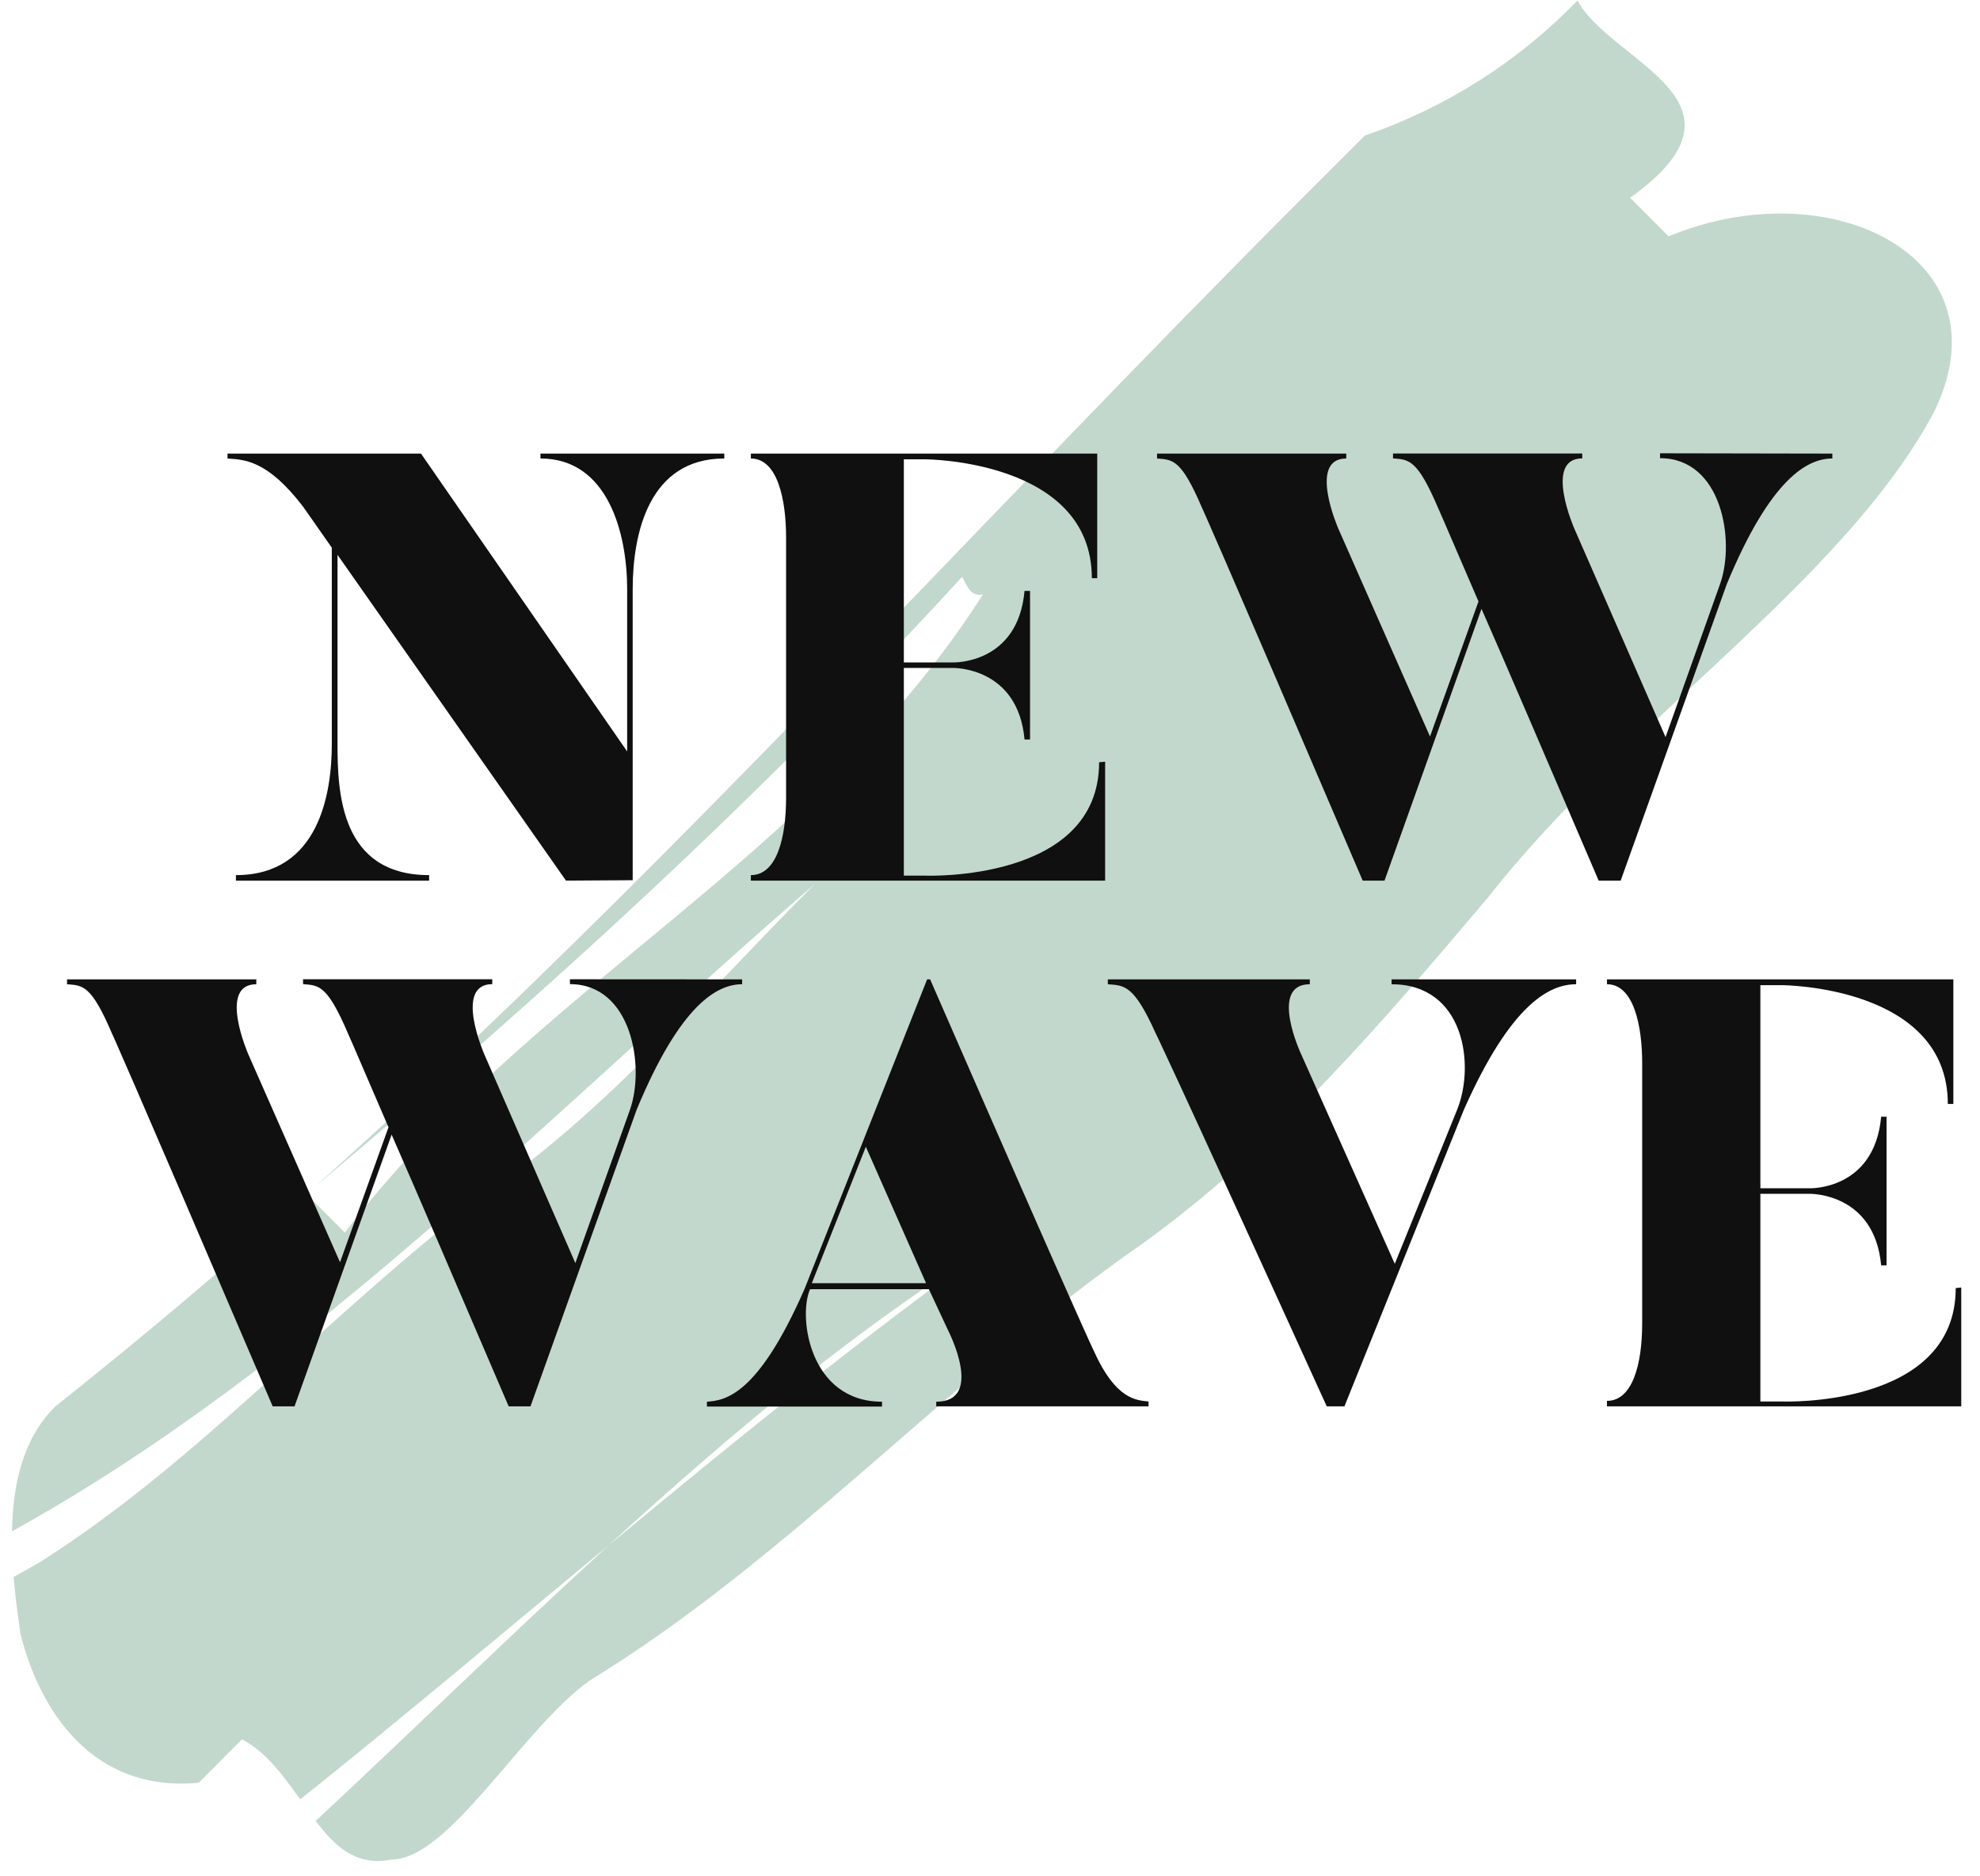
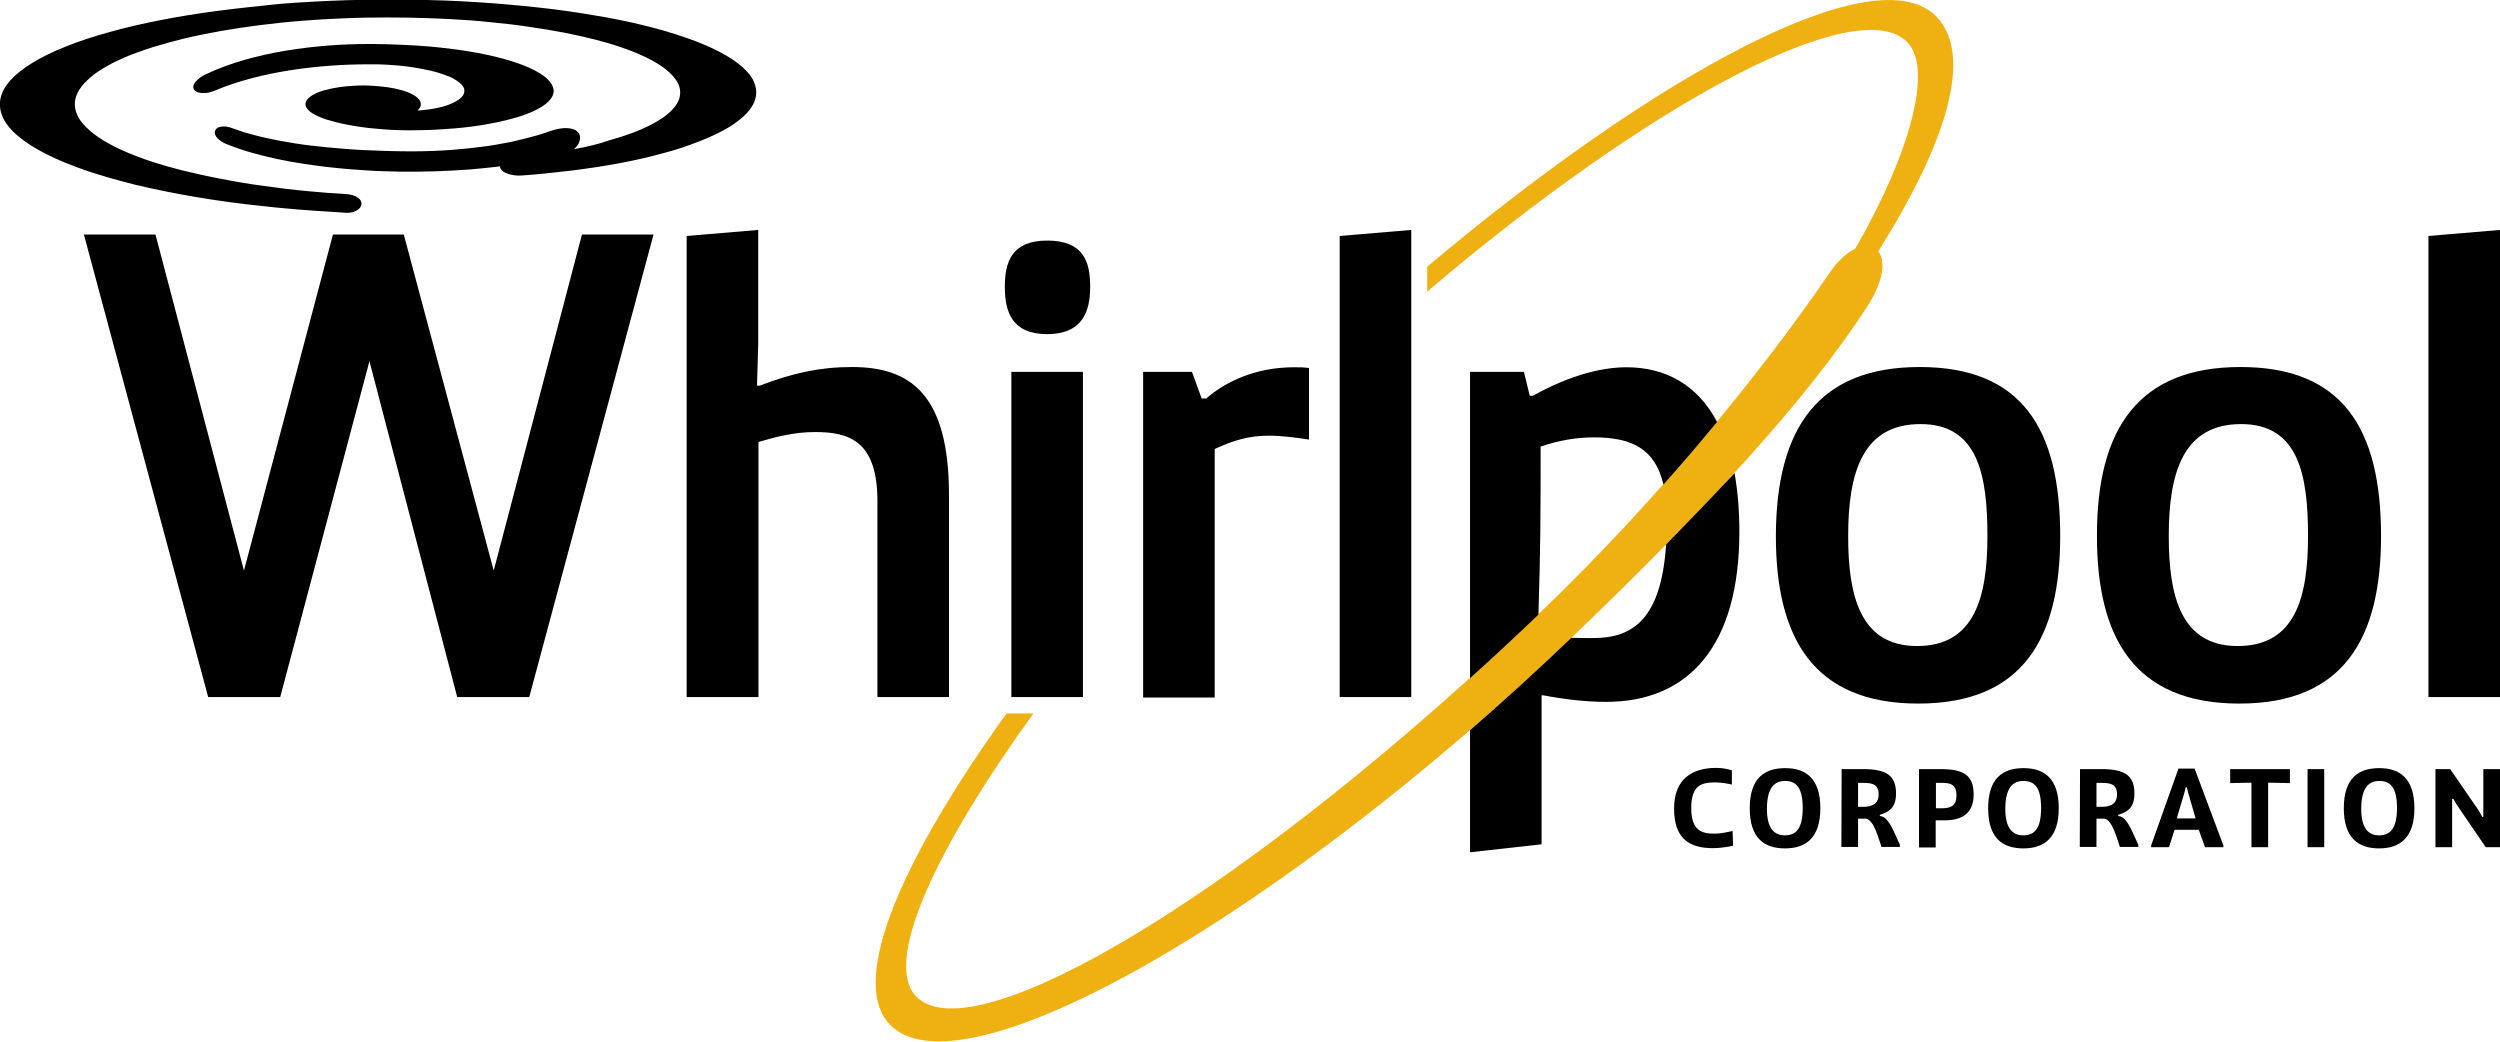
- <svg xmlns="http://www.w3.org/2000/svg" width="76" height="72" viewBox="0 0 76 72" fill="none">
-   <path d="M64.046 9.073L62.571 7.594C67.753 3.878 61.841 2.411 60.55 0.02C58.278 2.366 55.483 4.142 52.393 5.202L50.165 7.426C37.109 20.482 25.548 33.482 12.121 45.529C21.039 38.043 29.076 30.716 36.929 22.145C37.109 22.444 37.233 22.922 37.727 22.822C31.225 33.02 20.473 37.855 13.234 47.316L11.767 45.849C8.661 48.639 5.46 51.342 2.111 54.001C0.864 55.249 0.489 57.019 0.461 58.785C11.894 52.47 21.342 42.504 31.257 33.953C27.362 37.847 23.284 42.671 18.643 45.828C12.329 50.668 7.696 56.046 1.565 59.949C1.222 60.148 0.872 60.347 0.521 60.539C0.589 61.336 0.692 62.058 0.784 62.715C1.521 65.673 3.546 68.819 7.625 68.44L9.291 66.77C10.244 67.28 10.886 68.193 11.524 69.078C15.51 65.889 19.429 62.58 23.367 59.319C28.076 55.013 32.911 50.947 38.249 47.65C33.094 51.338 28.207 55.304 23.367 59.319C19.596 62.763 15.909 66.371 12.117 69.903C12.871 70.9 13.692 71.657 15.02 71.386C17.244 71.386 20.031 66.375 22.63 64.517C30.228 59.873 36.539 52.825 43.758 47.81C48.941 44.098 53.035 39.275 57.117 34.451C62.503 27.59 70.671 22.388 74.191 15.902C77.193 9.958 70.348 6.466 64.046 9.073Z" fill="#C3D8CC" />
-   <path d="M21.725 33.806L12.955 21.3V28.568C12.955 30.43 13.071 33.595 16.471 33.595V33.806H9.056V33.595C12.269 33.595 12.736 30.406 12.736 28.568V21.025L11.643 19.463C10.244 17.625 9.339 17.649 8.733 17.601V17.414H16.16L24.073 28.847V22.628C24.073 20.463 23.332 17.601 20.745 17.601V17.414H27.801V17.601C24.915 17.601 24.285 20.463 24.285 22.628V33.79L21.725 33.806Z" fill="#101010" />
-   <path d="M42.419 29.241V33.806H28.821V33.595C29.802 33.595 30.173 32.2 30.173 30.617V20.627C30.173 19.184 29.846 17.601 28.821 17.601V17.414H42.116V22.197H41.909C41.909 17.657 35.531 17.633 35.531 17.633H34.693V25.43H36.579C36.603 25.43 39.071 25.502 39.326 22.684H39.537V28.388H39.326C39.071 25.598 36.603 25.642 36.579 25.642H34.693V33.615H35.531C35.531 33.615 42.188 33.87 42.188 29.262L42.419 29.241Z" fill="#101010" />
-   <path d="M70.332 17.413V17.601C69.4 17.601 67.98 18.322 66.282 22.42L62.208 33.806H61.363C59.194 28.751 57.799 25.494 56.866 23.373L53.143 33.806H52.305C46.437 20.092 46.134 19.486 46.134 19.486C45.337 17.625 45.018 17.648 44.412 17.601V17.413H51.675V17.601C50.185 17.601 51.373 20.3 51.373 20.3L54.889 28.273L56.75 23.09C55.331 19.785 55.192 19.482 55.192 19.482C54.394 17.621 54.075 17.645 53.469 17.597V17.409H60.733V17.597C59.242 17.597 60.43 20.296 60.43 20.296L63.93 28.297L66.027 22.408C66.609 20.754 66.095 17.589 63.719 17.589V17.401L70.332 17.413Z" fill="#101010" />
-   <path d="M28.486 37.597V37.784C27.558 37.784 26.134 38.506 24.436 42.604L20.362 53.989H19.525C17.36 48.934 15.961 45.677 15.032 43.557L11.305 53.989H10.467C4.599 40.276 4.296 39.67 4.296 39.67C3.499 37.808 3.18 37.832 2.574 37.784V37.597H9.838V37.784C8.347 37.784 9.535 40.483 9.535 40.483L13.051 48.456L14.912 43.274C13.493 39.969 13.354 39.666 13.354 39.666C12.556 37.804 12.238 37.828 11.632 37.78V37.593H18.895V37.78C17.404 37.78 18.592 40.479 18.592 40.479L22.084 48.488L24.181 42.6C24.763 40.945 24.249 37.78 21.877 37.78V37.593L28.486 37.597Z" fill="#101010" />
-   <path d="M35.586 37.597H35.702C41.594 51.103 41.989 51.868 41.989 51.868C42.826 53.73 43.619 53.754 44.085 53.802V53.989H35.937V53.81C37.799 53.81 36.399 51.087 36.399 51.087L35.654 49.492H31.093C30.627 50.541 31.066 53.81 33.856 53.81V53.997H27.135V53.81C27.832 53.762 29.088 53.579 30.882 49.48L35.586 37.597ZM33.234 44.023L31.161 49.261H35.546L33.234 44.023Z" fill="#101010" />
-   <path d="M60.498 37.597V37.784C59.493 37.784 58.006 38.506 56.188 42.604L51.604 53.989H50.926C44.687 40.276 44.36 39.67 44.36 39.67C43.523 37.808 43.164 37.832 42.523 37.784V37.597H50.276V37.784C48.682 37.784 49.949 40.483 49.949 40.483L53.537 48.516L55.929 42.604C56.627 40.882 56.208 37.784 53.414 37.784V37.597H60.498Z" fill="#101010" />
-   <path d="M75.28 49.425V53.989H61.682V53.778C62.658 53.778 63.033 52.383 63.033 50.8V40.81C63.033 39.367 62.706 37.784 61.682 37.784V37.597H74.977V42.38H74.765C74.765 37.844 68.411 37.82 68.411 37.82H67.57V45.617H69.459C69.479 45.617 71.947 45.689 72.206 42.871H72.413V48.575H72.206C71.947 45.785 69.479 45.829 69.459 45.829H67.57V53.802H68.411C68.411 53.802 75.068 54.057 75.068 49.449L75.28 49.425Z" fill="#101010" />
+ <svg xmlns="http://www.w3.org/2000/svg" enable-background="new 0 0 1034 430.6" viewBox="0 0 1034 430.6">
+   <path d="m189.1 288.3-36.3-138.9-36.9 138.9h-29.8l-51.4-191.3h29.6l36.6 139 36.8-139h29.3l37.2 139 36.5-139h29.6l-51.4 191.3zm94.9-190.7 29.6-2.5v46.9l-.5 17.5h1.1c13.7-5.2 24.8-7.7 38.2-7.7 23.9 0 40.1 11 40.1 52.9v83.6h-29.6v-81.1c0-25.2-12.1-28.5-25.8-28.5-8.6 0-15.9 1.9-23.4 4.1v105.5h-29.7zm149.1 1.9c15.3 0 17.8 9 17.8 19.2 0 10.1-3.2 19.5-17.8 19.5s-17.5-9.3-17.5-19.5 2.7-19.2 17.5-19.2m-14.8 54.3h29.6v134.5h-29.6zm54.6 0h20.1l4 11h1.9c7.8-6.8 20.2-12.9 36.3-12.9 1.9 0 4 0 6.2.3v29.6c-5.4-.8-11-1.6-16.7-1.6-8.1 0-14.5 1.9-22.3 5.5v102.8h-29.6v-134.7zm81.2 134.5v-190.7l29.6-2.5v193.2zm239.9-136.5c42 0 58.1 25.2 58.1 69.9 0 41.9-15.1 69.3-58.7 69.3s-58.9-27.4-58.9-69.3c.1-44.7 17.6-69.9 59.5-69.9m28 69.9c0-25.5-4-46.3-27.7-46.3-23.9 0-29.9 20-29.9 46.3 0 24.4 4.8 45.5 28.5 45.5s29.1-20 29.1-45.5m104.7-69.9c42 0 58.1 25.2 58.1 69.9 0 41.9-15.1 69.3-58.6 69.3-43.6 0-58.9-27.4-58.9-69.3-.1-44.7 17.4-69.9 59.4-69.9m27.9 69.9c0-25.5-4-46.3-27.7-46.3-23.9 0-29.9 20-29.9 46.3 0 24.4 4.8 45.5 28.5 45.5 23.8 0 29.1-20 29.1-45.5m49.8 66.6v-190.7l29.6-2.5v193.2zm-287.6 61.5c-1.9.4-5.3 1-8.3 1-10.3 0-16.1-4.4-16.1-16.4 0-12.4 7.7-16.8 17.4-16.8 3 0 5 .6 6.5 1v5.9c-1.1-.3-4.3-.9-6.7-.9-5.6 0-10.1.9-10.1 10.6 0 9.6 4.6 10.6 9.7 10.6 2.7 0 4.9-.6 7.4-1.1zm6.9-15.5c0-12.3 5.9-16.6 14.7-16.6s14.5 4.6 14.5 16.6-5.8 16.6-14.6 16.6c-8.9 0-14.6-4.5-14.6-16.6m21.9-.1c0-8.6-2.8-11.2-7.3-11.2-4.6 0-7.4 3.1-7.5 11.2s2.8 11.3 7.4 11.3 7.4-2.7 7.4-11.3m16.1-16.1h8.8c9.7 0 13.7 2.6 13.7 10.1 0 6.1-3.1 7.7-6.7 8.8v.5l1 .2c3.3 1.3 5.3 7.7 7.3 11.7v.9h-7.6c-1.5-4.3-3.1-10.8-6.3-11.7h-3.4v11.7h-6.9zm8.9 15.6c3.4 0 6.4-1 6.4-5.1s-2.4-4.8-6.3-4.8h-2.2v9.9zm23.2-15.6h8.6c9.4 0 13.9 2.2 13.9 10.5s-5.4 10.7-12.2 10.7h-3.5v11.2h-6.9v-32.4zm6.9 16.2h2.5c4 0 6-1.3 6-5.3 0-4.1-2-5.2-5.7-5.2h-2.8zm21.6 0c0-12.3 5.9-16.6 14.7-16.6s14.5 4.6 14.5 16.6-5.8 16.6-14.6 16.6c-8.9 0-14.6-4.5-14.6-16.6m21.9-.1c0-8.6-2.8-11.2-7.3-11.2-4.6 0-7.4 3.1-7.5 11.2s2.8 11.3 7.4 11.3 7.4-2.7 7.4-11.3m16.1-16.1h8.8c9.7 0 13.7 2.6 13.7 10.1 0 6.1-3.1 7.7-6.7 8.8v.5l1 .2c3.3 1.3 5.3 7.7 7.3 11.7v.9h-7.6c-1.5-4.3-3.1-10.8-6.3-11.7h-3.4v11.7h-6.9zm8.9 15.6c3.4 0 6.4-1 6.4-5.1s-2.4-4.8-6.3-4.8h-2.2v9.9zm20.5 16 11.3-31.8h6.7l11.9 31.8v.7h-7.6l-2.6-7.2h-10l-2.3 7.2h-7.4zm18.4-11.2-3.2-11.1-.4-1.8h-.5l-.4 1.8-3.3 11.1zm23.2-14.8-8.9.2v-5.8h24.7v5.8l-9-.2v26.7h-6.9v-26.7zm23.1-5.6h6.9v32.3h-6.9zm15 16.2c0-12.3 5.9-16.6 14.7-16.6s14.5 4.6 14.5 16.6-5.8 16.6-14.6 16.6-14.6-4.5-14.6-16.6m22-.1c0-8.6-2.8-11.2-7.3-11.2-4.6 0-7.4 3.1-7.5 11.2s2.8 11.3 7.4 11.3c4.5 0 7.4-2.7 7.4-11.3m16-16.1h6l11.7 17 1.6 2.8h.4v-19.8h6.9v32.3h-5.9l-12-17.6-1.4-2.4h-.5v20h-6.9v-32.3z" />
+   <path d="m801.2 7.2c-24.7-26.7-116.9 24-210.9 103.1v10.3c92.1-78.4 178.8-124.5 198.8-102.9 10.2 11 1.2 45.3-21.8 85.2-3.3 1.6-7 4.7-10.4 9.7-29.2 42.8-72.1 94.8-118.7 139.6-119.9 115.2-236 185.1-259.5 159.7-13.4-14.5 8.6-61.3 48.7-116.8h-11.1c-42.5 59.1-65.5 110-48.5 128.4 29.6 32 163.9-46.2 283.6-161.1 54.2-52.1 95.4-96.3 120.8-135.5 7.3-11.3 7.6-19.4 4.6-22.9 28.8-45.7 39.1-81 24.4-96.8" fill="#eeb111" />
+   <path d="m637.2 184.7c7.3-2.5 14.5-3.8 22.1-3.8 15.3 0 25.2 4.5 28.7 19.5 7.6-8.5 15-17.2 22.2-25.9-8.3-15.6-21.6-22.6-37.5-22.6-14.8 0-29.9 6.8-38.7 11.8h-1.3l-2.4-9.9h-22.3v126.7c9.6-8.6 19-17.4 28.3-26.3.9-28.8.9-42.9.9-69.5m51.9 40.5c-2 30.5-13.5 38.7-30 38.7-3.3 0-6.3 0-9.2-.1-13.7 13.1-27.6 25.8-41.9 38.2v50.5l29.6-3.3v-61.6h.8c8.3 1.6 17.5 2.7 25.8 2.7 34.4 0 55.2-23.3 55.2-70.4 0-9-.7-17.1-2-24.2-9.4 10-18.8 19.8-28.3 29.5m-451.7-163.5c1.3-1.2 2.3-2.4 2.5-4.3s-.9-3.2-2.6-3.9c-3.3-1.2-7.4-.1-10.3.9-1.6.6-3.2 1.1-4.9 1.6-3.6 1-7.2 1.9-10.8 2.7-4 .8-7.9 1.5-11.9 2-4.1.5-8.4 1-12.6 1.3-5.6.4-11.2.6-16.8.6-3.8 0-7.6-.1-11.4-.2-5.3-.2-10.6-.4-15.6-.8-4.8-.4-9.6-.8-14.5-1.4-4.3-.5-8.6-1.2-12.9-2-3.7-.7-7.4-1.5-11-2.5-2.8-.7-5.6-1.6-8.3-2.6-1.3-.5-2.5-.8-3.8-.8-1.2 0-2.8.3-3.4 1.5-.7 1.2.1 2.6.9 3.4.9 1 2 1.6 3.2 2.2 3.5 1.4 7.1 2.7 10.7 3.7 3.3.9 6.7 1.8 10.4 2.6s7.6 1.5 11.6 2.1c4.1.6 8.3 1.2 12.6 1.6 4.4.5 8.9.8 13.4 1.1 4.6.3 9.3.4 13.9.5 9.5.1 18.9-.2 28.4-.9 3.4-.3 6.8-.6 10.1-1 .8-.1 1.6-.2 2.5-.3 0 1.7 2.2 2.8 3.6 3.2 1.7.5 3.4.7 5.2.6 7.3-.5 14.4-1.3 21.2-2.1 7-.9 13.6-1.9 20-3.1 6.3-1.2 12.3-2.6 17.7-4.1 5.1-1.3 10-3 14.9-4.9 4.4-1.7 8.3-3.6 11.6-5.5 3.2-1.9 5.9-4 7.8-6 1.9-2.1 3.2-4.2 3.7-6.4s.3-4.3-.6-6.5-2.6-4.3-5-6.4-5.5-4.2-9.4-6.2c-3.8-2-8.3-3.9-13.5-5.7-5.7-2-11.5-3.7-17.3-5.1-6.8-1.7-13.7-3.1-20.6-4.2-7.4-1.3-15.2-2.4-23.4-3.3-8.5-.9-17-1.7-25.5-2.2-8.9-.6-17.9-.9-26.9-1-9.1-.1-18.3-.1-27.4.2s-18.2.8-27.1 1.5c-8.7.9-17.4 1.8-25.8 2.9s-16.4 2.4-24 3.9c-7.1 1.4-14.2 3-21.2 5-6.5 1.8-12.5 3.8-17.7 5.9-5.3 2.1-9.8 4.3-13.7 6.7-3.8 2.3-6.9 4.8-9.1 7.2-2.2 2.5-3.6 5-4.1 7.6-.5 2.6-.2 5.2 1 7.8s3.3 5.2 6.3 7.7 6.8 5 11.4 7.3c4.6 2.4 10.1 4.6 16.3 6.8 6.2 2.1 13.1 4.1 20.7 6 7.6 1.8 15.8 3.5 24.6 5s18.1 2.8 27.8 3.8c9.7 1.1 19.8 1.9 30.2 2.5l4.5.3c1.4.1 2.7-.1 4-.7 1.2-.5 2.4-1.5 2.5-2.9s-1-2.5-2.2-3.1c-1.3-.6-2.5-.9-3.9-1-5.2-.3-10.5-.7-15.7-1.2-6.6-.6-13-1.4-19.3-2.3-6-.8-11.9-1.8-17.8-3-5.3-1-10.6-2.2-15.9-3.5-3.9-1-7.7-2.1-11.5-3.3-9.7-3.2-17.5-6.7-23-10.6-2.4-1.7-4.3-3.4-5.8-5.1s-2.5-3.5-3-5.2-.6-3.5-.2-5.3c.4-1.7 1.3-3.4 2.6-5.1s3.1-3.3 5.2-5c2.1-1.6 4.7-3.1 7.7-4.7 3.3-1.6 6.6-3.1 10.1-4.3 2.1-.8 4.3-1.5 6.4-2.2 4.3-1.3 8.7-2.5 13.1-3.6 2.5-.6 5.1-1.1 7.8-1.7 4.9-1 10-1.9 15.4-2.7s10.9-1.5 16.6-2.1c5.6-.6 11.4-1 17.3-1.4 5.9-.3 11.8-.6 17.8-.7 5.9-.1 11.8-.1 17.7 0s11.7.3 17.4.6 11.3.7 16.7 1.3c5.4.5 10.7 1.1 15.8 1.9 5 .7 9.9 1.5 14.5 2.4 9.1 1.8 17.2 3.8 24 6.2 6.7 2.3 12.2 4.9 16.2 7.6 3.9 2.7 6.4 5.5 7.4 8.3.9 2.8.4 5.6-1.6 8.3s-5.4 5.3-10.1 7.7c-4.6 2.4-10.5 4.6-17.4 6.5-4.5 1.6-9.4 2.7-14.4 3.6" />
+   <path d="m88.8 37.5c-1.5.6-2.9 1-4.5 1-1.3 0-3.4-.2-4.1-1.5-.8-1.4.4-3 1.4-3.9 1.1-1.1 2.4-1.9 3.8-2.5 19.4-9.2 45.9-12.4 66.9-12.4h2.3c7.7.1 15.3.4 22.6 1 6.7.6 13.3 1.4 19.9 2.6 5.9 1.1 11.2 2.4 15.7 3.9 4.4 1.4 7.9 3 10.6 4.7 2.6 1.6 4.3 3.4 5.1 5.1.3.7.5 1.4.5 2.1 0 1-.3 2-1 3-1.1 1.6-3 3.2-5.8 4.6-2.6 1.4-6 2.7-10.1 3.8-3.9 1.1-8.3 2-13.2 2.8-5 .8-10 1.3-15 1.6-2.5.2-5.1.3-7.7.4-2 0-4.1.1-6.1.1-.5 0-.9 0-1.4 0-2.3 0-4.6-.1-6.9-.2-2.2-.1-4.4-.3-6.5-.5-3.9-.3-7.7-.9-11.5-1.6-3.3-.6-6.3-1.4-8.9-2.2-2.4-.8-4.3-1.7-5.8-2.6-1.3-.9-2.2-1.8-2.6-2.8-.3-.9-.2-1.8.4-2.6.5-.8 1.5-1.6 2.8-2.3 1.2-.7 2.8-1.3 4.6-1.8 1.9-.5 3.7-.9 5.7-1.2s3.9-.5 5.9-.6c2.9-.2 5.8-.2 8.6 0 2.1.1 4.1.4 5.9.6 2.1.3 4 .7 5.7 1.2 1.6.4 3.1 1 4.6 1.8 1.3.7 2.3 1.5 2.8 2.3.6.9.7 1.8.4 2.6-.2.6-.6 1.1-1.2 1.7.8 0 1.7-.1 2.5-.2 2.6-.2 5.1-.7 7.6-1.3 1.2-.3 2.3-.7 3.3-1.1s1.9-.8 2.7-1.3 1.5-1 2-1.5.9-1.1 1.1-1.7.2-1.2.1-1.8c-.2-.7-.6-1.3-1.1-1.8-.7-.7-1.4-1.3-2.2-1.8-1.1-.7-2.2-1.3-3.4-1.7-1.5-.6-3-1.1-4.6-1.6-1.7-.5-3.6-.9-5.6-1.3-2.2-.4-4.4-.8-6.6-1.1-5.3-.6-10.7-1-16.1-.9-20.3 0-44.7 2.9-63.6 10.9" />
</svg>
